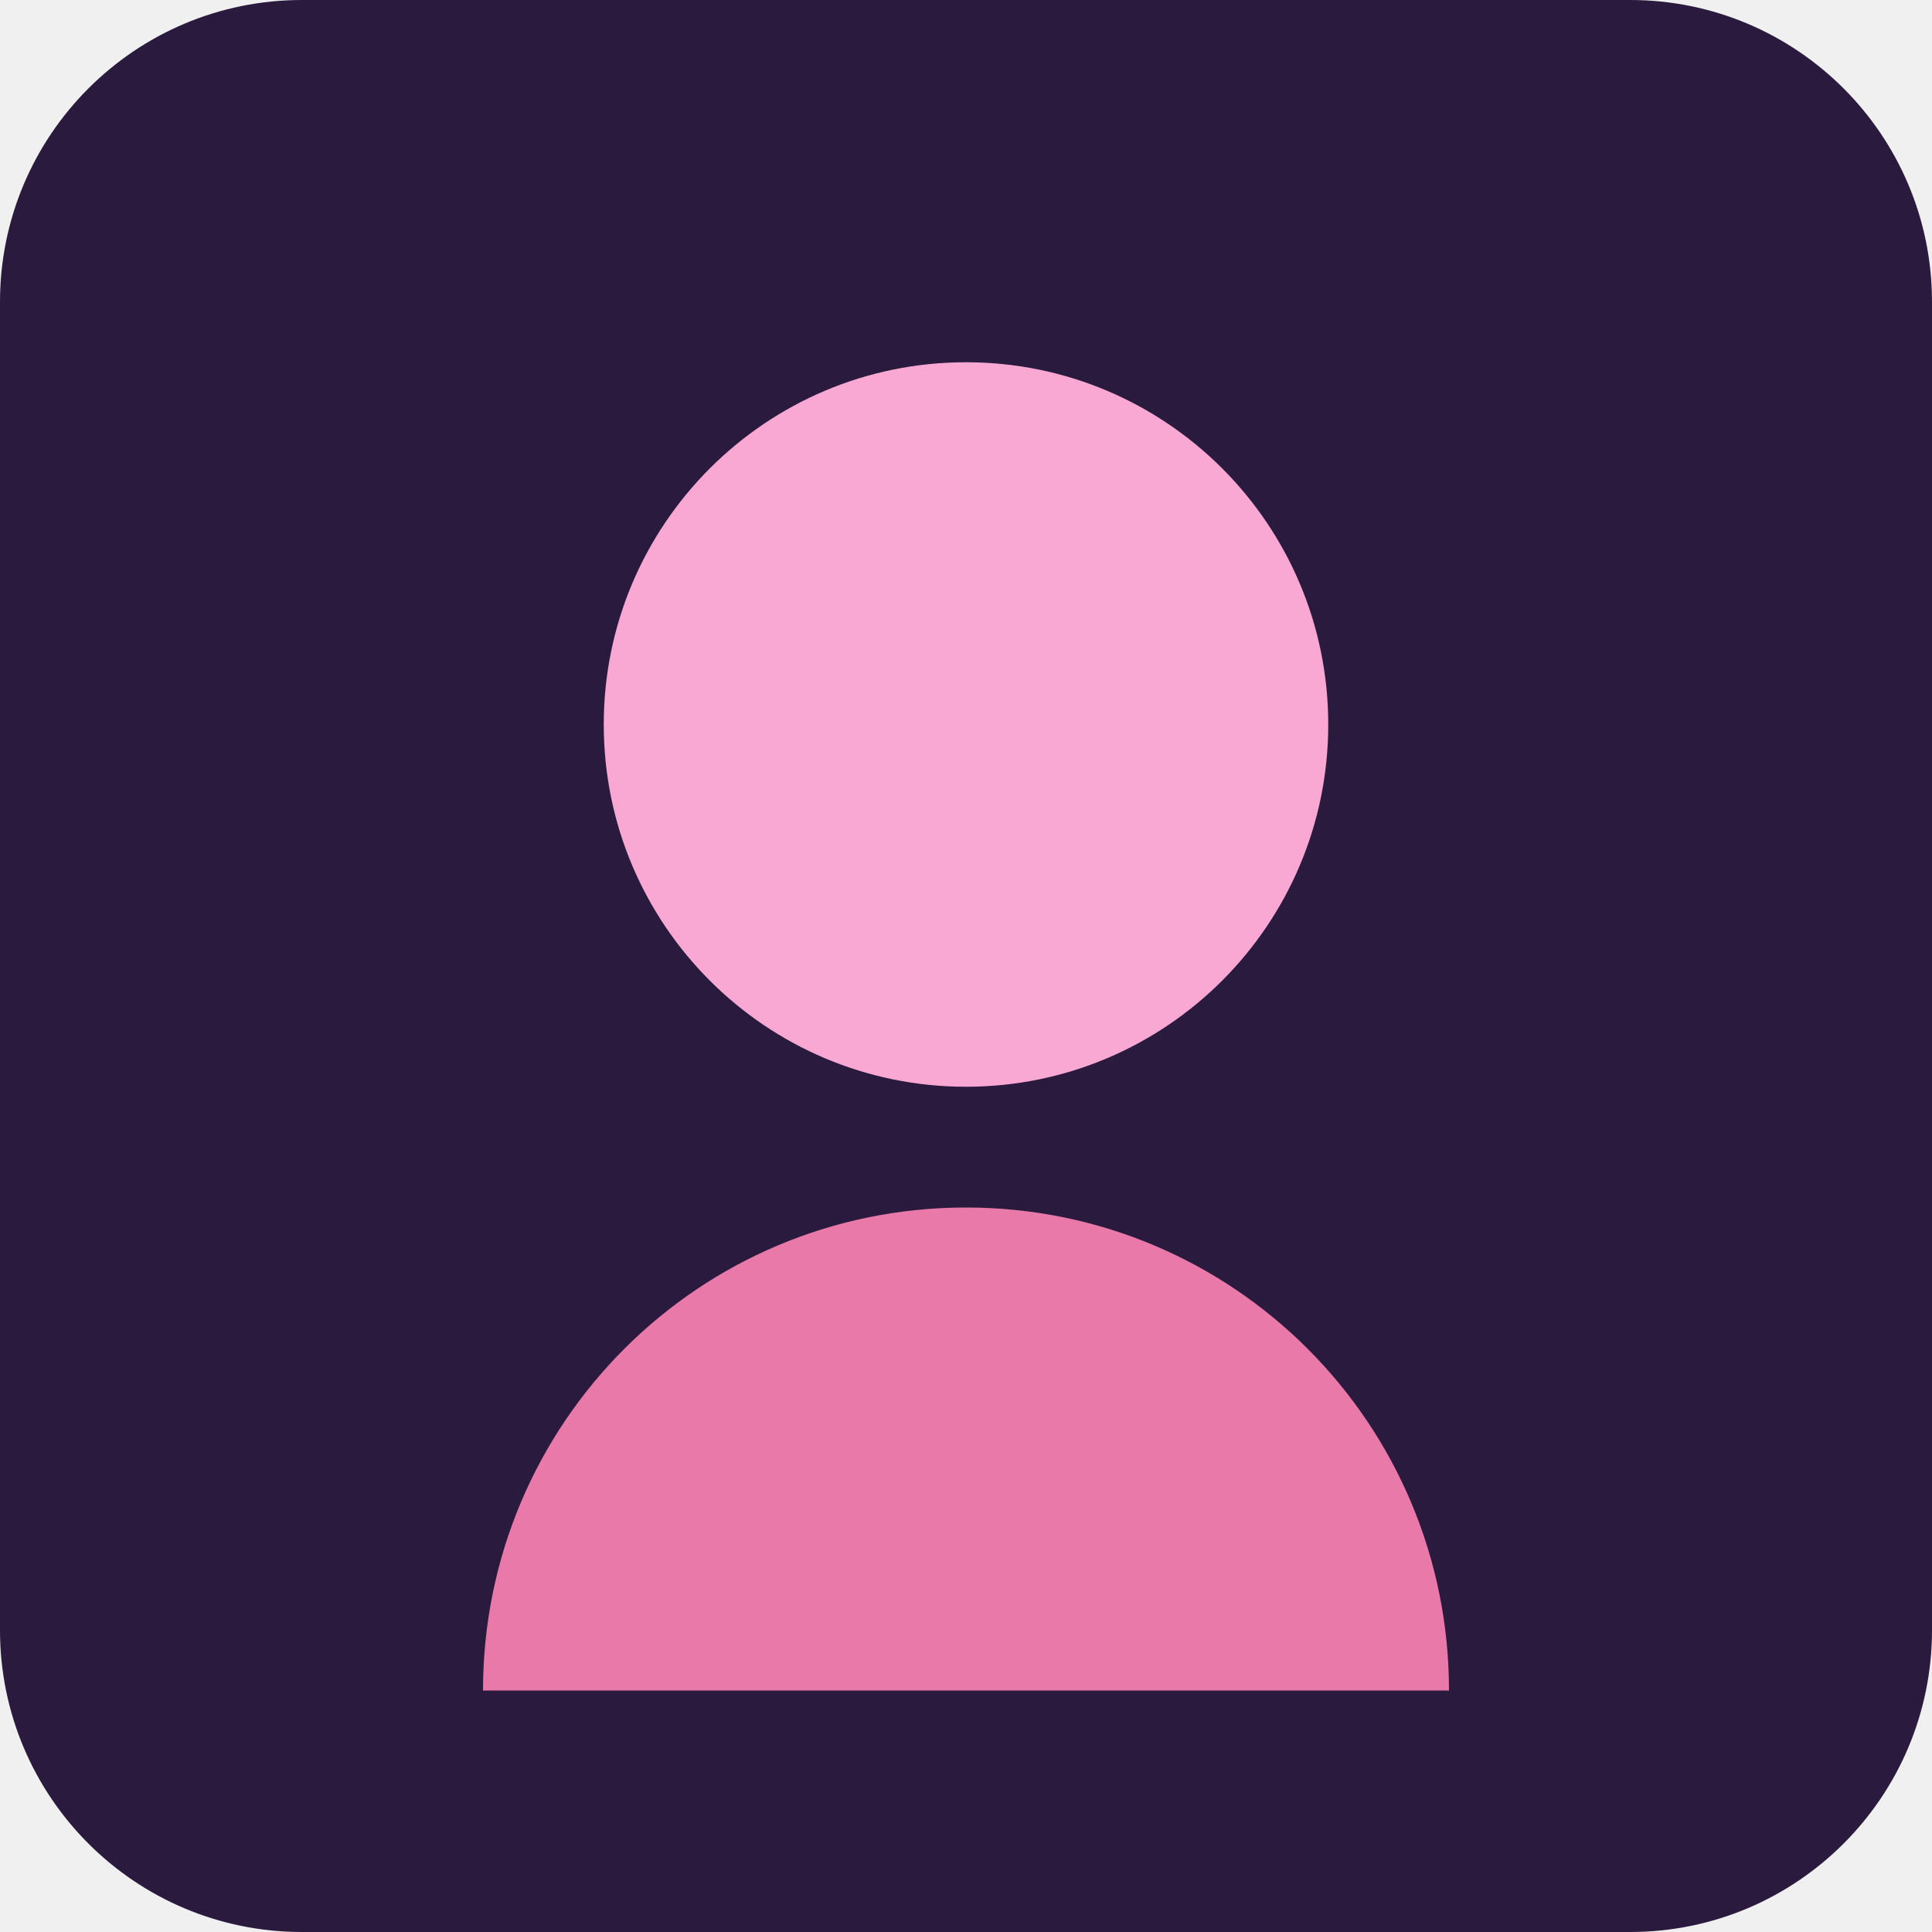
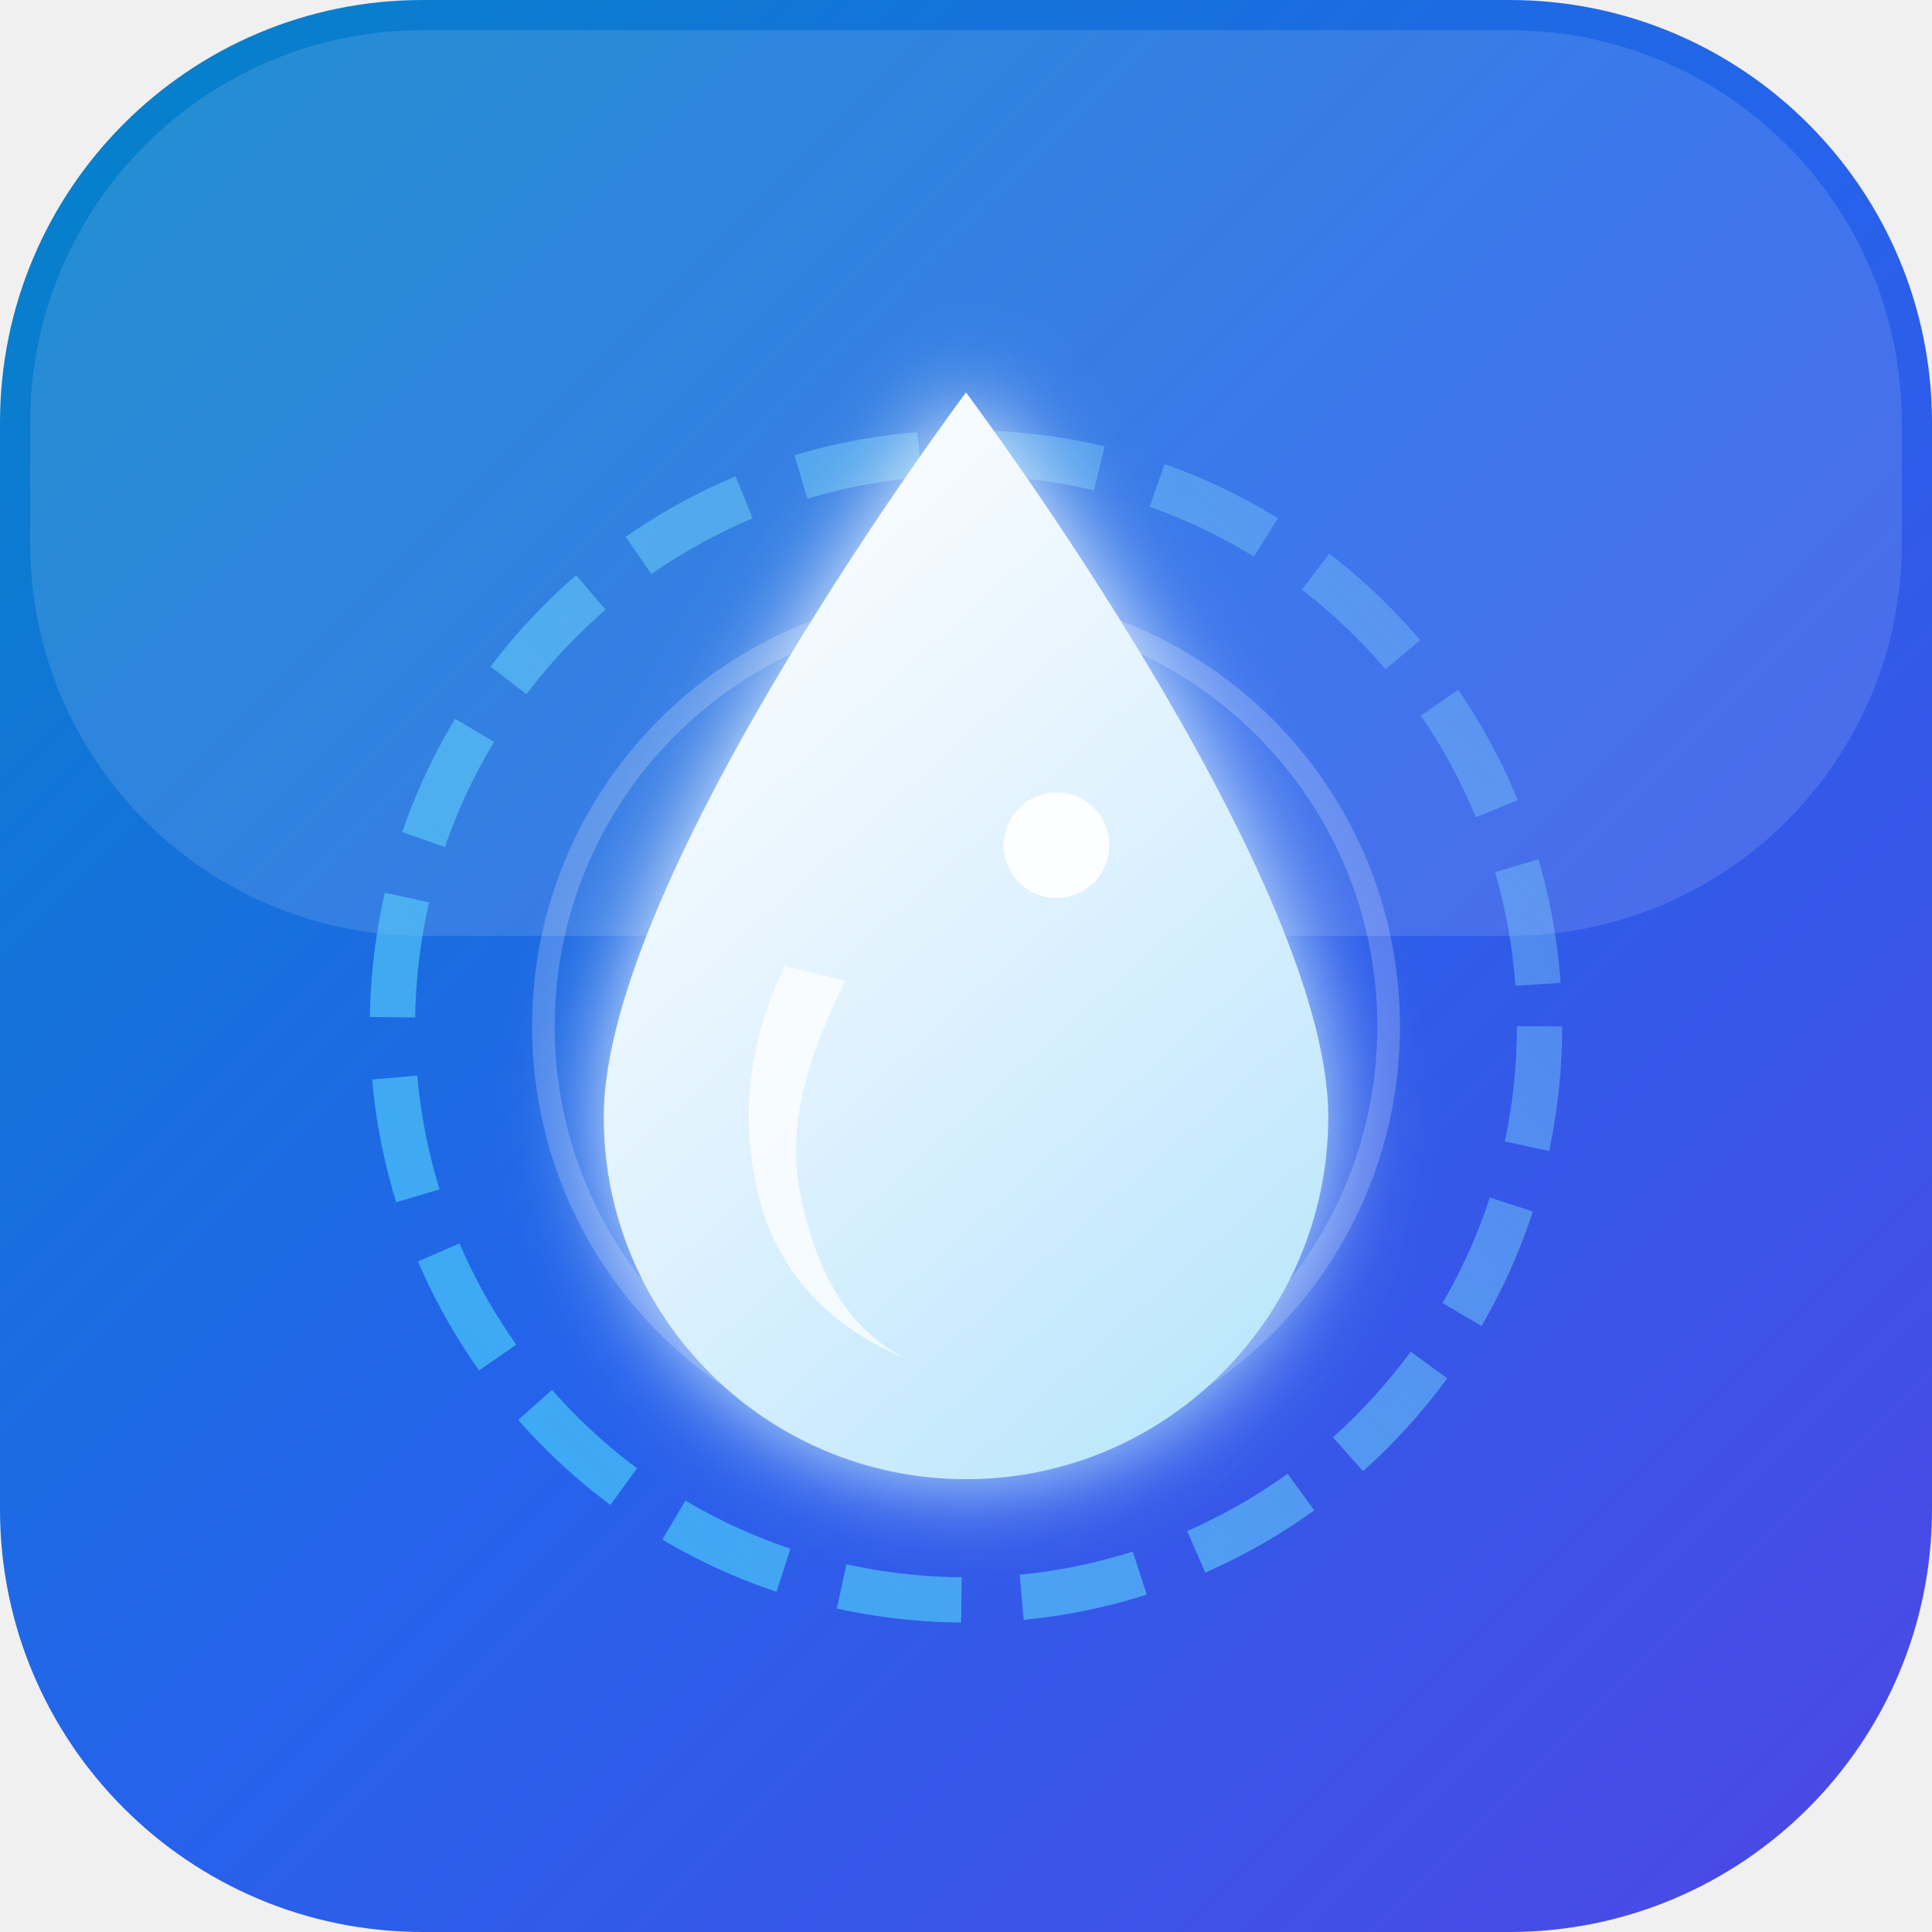
- <svg xmlns="http://www.w3.org/2000/svg" width="128" height="128" viewBox="0 0 128 128">
-   <rect width="128" height="128" rx="20" fill="#2a1a3d" />
-   <circle cx="64" cy="48" r="24" fill="#f9a8d4" />
-   <path d="M32 112c0-17.7 14.3-32 32-32s32 14.3 32 32" fill="#e879a9" />
+ <svg xmlns="http://www.w3.org/2000/svg" viewBox="0 0 128 128" width="128" height="128">
+   <defs>
+     <linearGradient id="bg" x1="0%" y1="0%" x2="100%" y2="100%">
+       <stop offset="0%" stop-color="#0284c7" />
+       <stop offset="50%" stop-color="#2563eb" />
+       <stop offset="100%" stop-color="#4f46e5" />
+     </linearGradient>
+     <linearGradient id="dropGrad" x1="20%" y1="0%" x2="80%" y2="100%">
+       <stop offset="0%" stop-color="#ffffff" />
+       <stop offset="50%" stop-color="#e0f2fe" />
+       <stop offset="100%" stop-color="#bae6fd" />
+     </linearGradient>
+     <linearGradient id="ringGrad" x1="0%" y1="100%" x2="100%" y2="0%">
+       <stop offset="0%" stop-color="#38bdf8" stop-opacity="0.8" />
+       <stop offset="100%" stop-color="#a5f3fc" stop-opacity="0.2" />
+     </linearGradient>
+     <filter id="glow" x="-20%" y="-20%" width="140%" height="140%">
+       <feGaussianBlur stdDeviation="3" result="blur" />
+       <feComposite in="SourceGraphic" in2="blur" operator="over" />
+     </filter>
+   </defs>
+   <rect width="128" height="128" rx="28" fill="url(#bg)" />
+   <rect x="2" y="2" width="124" height="60" rx="26" fill="white" fill-opacity="0.12" />
+   <circle cx="64" cy="68" r="38" fill="none" stroke="url(#ringGrad)" stroke-width="3" stroke-dasharray="8 4" />
+   <circle cx="64" cy="68" r="28" fill="none" stroke="white" stroke-opacity="0.2" stroke-width="1.5" />
+   <path d="M64 26 C64 26, 40 58, 40 74 C40 87.25 50.75 98 64 98 C77.25 98 88 87.25 88 74 C88 58, 64 26, 64 26 Z" fill="url(#dropGrad)" filter="url(#glow)" />
+   <path d="M52 64 C50 68, 49 73, 50 78 C51 84, 55 88, 60 90 C56 88, 54 84, 53 79 C52 74, 54 69, 56 65 Z" fill="white" fill-opacity="0.75" />
+   <circle cx="70" cy="56" r="3.5" fill="white" fill-opacity="0.9" />
</svg>
